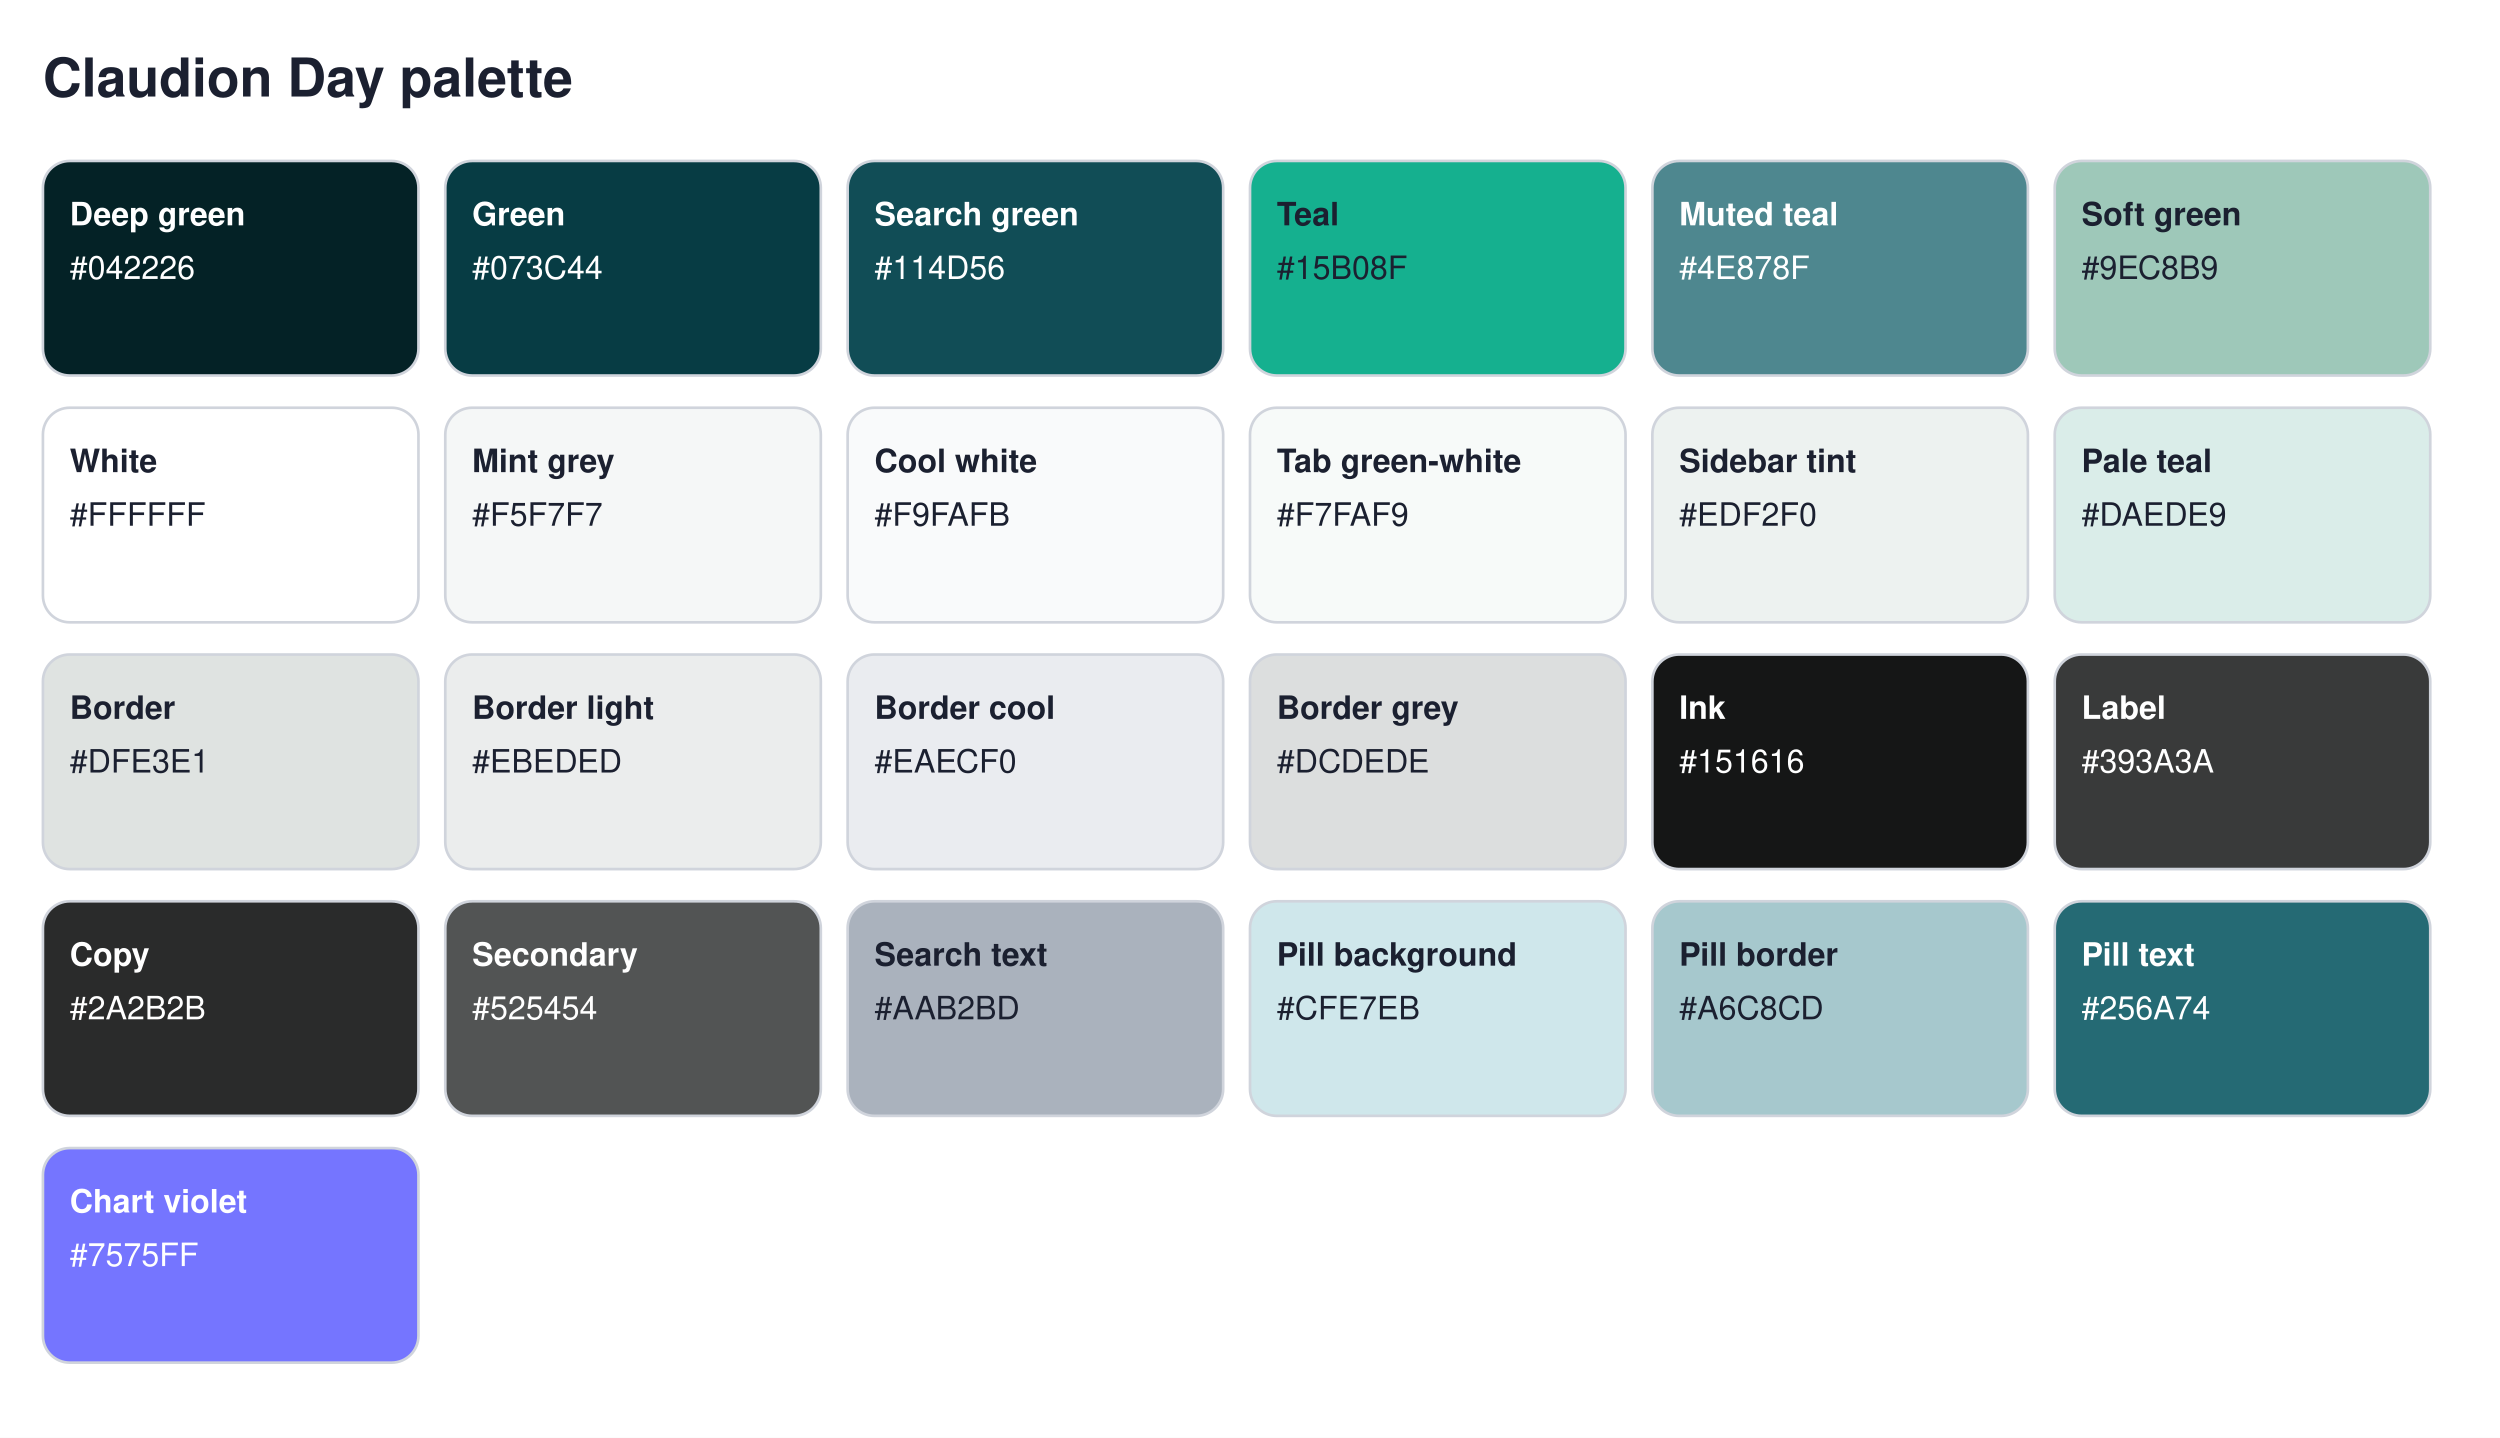
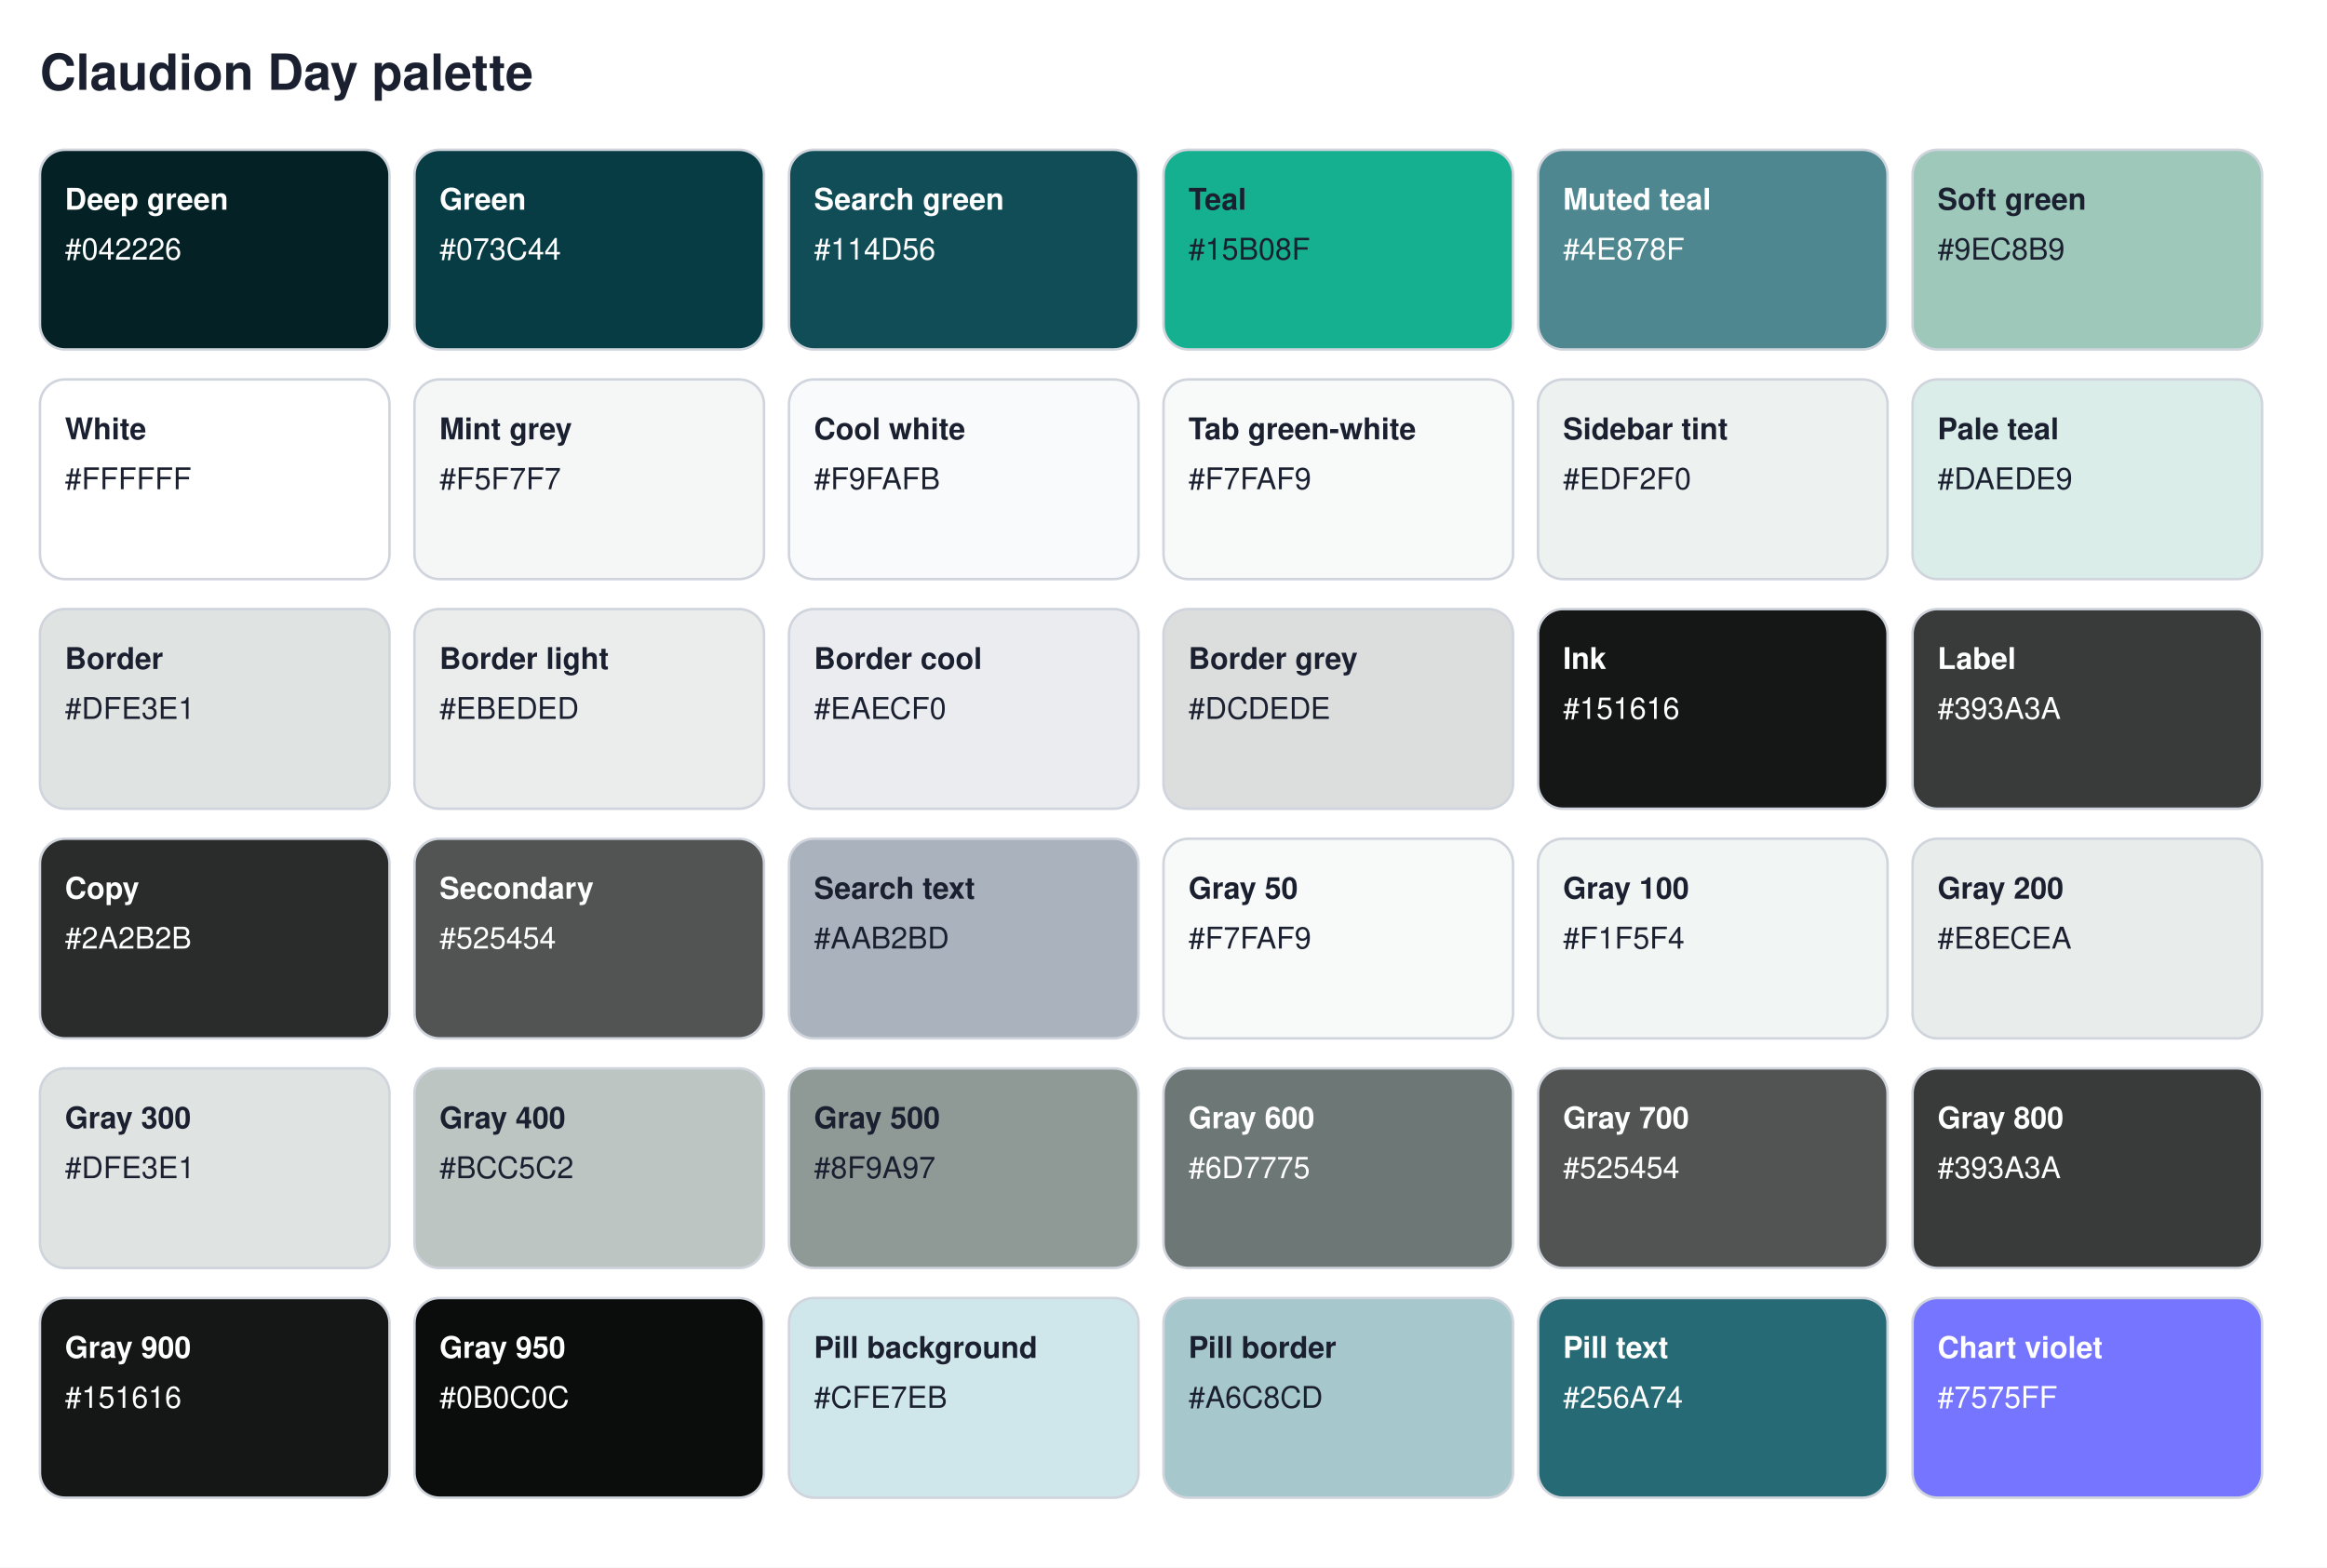
- <svg xmlns="http://www.w3.org/2000/svg" width="932" height="536" viewBox="0 0 932 536" font-family="Helvetica, Arial, sans-serif">
-   <rect width="932" height="536" fill="#ffffff" />
+ <svg xmlns="http://www.w3.org/2000/svg" width="932" height="628" viewBox="0 0 932 628" font-family="Helvetica, Arial, sans-serif">
+   <rect width="932" height="628" fill="#ffffff" />
  <text x="16" y="36" font-size="20" font-weight="700" fill="#1b2030">Claudion Day palette</text>
  <rect x="16" y="60" width="140" height="80" rx="10" fill="#042226" stroke="#d0d4dc" />
  <text x="26" y="84" font-size="12" font-weight="700" fill="#ffffff">Deep green</text>
  <text x="26" y="104" font-size="12" fill="#ffffff">#042226</text>
  <rect x="166" y="60" width="140" height="80" rx="10" fill="#073c44" stroke="#d0d4dc" />
  <text x="176" y="84" font-size="12" font-weight="700" fill="#ffffff">Green</text>
  <text x="176" y="104" font-size="12" fill="#ffffff">#073C44</text>
  <rect x="316" y="60" width="140" height="80" rx="10" fill="#114d56" stroke="#d0d4dc" />
  <text x="326" y="84" font-size="12" font-weight="700" fill="#ffffff">Search green</text>
  <text x="326" y="104" font-size="12" fill="#ffffff">#114D56</text>
  <rect x="466" y="60" width="140" height="80" rx="10" fill="#15b08f" stroke="#d0d4dc" />
  <text x="476" y="84" font-size="12" font-weight="700" fill="#1b2030">Teal</text>
  <text x="476" y="104" font-size="12" fill="#1b2030">#15B08F</text>
  <rect x="616" y="60" width="140" height="80" rx="10" fill="#4e878f" stroke="#d0d4dc" />
  <text x="626" y="84" font-size="12" font-weight="700" fill="#ffffff">Muted teal</text>
  <text x="626" y="104" font-size="12" fill="#ffffff">#4E878F</text>
  <rect x="766" y="60" width="140" height="80" rx="10" fill="#9ec8b9" stroke="#d0d4dc" />
  <text x="776" y="84" font-size="12" font-weight="700" fill="#1b2030">Soft green</text>
  <text x="776" y="104" font-size="12" fill="#1b2030">#9EC8B9</text>
  <rect x="16" y="152" width="140" height="80" rx="10" fill="#ffffff" stroke="#d0d4dc" />
  <text x="26" y="176" font-size="12" font-weight="700" fill="#1b2030">White</text>
  <text x="26" y="196" font-size="12" fill="#1b2030">#FFFFFF</text>
  <rect x="166" y="152" width="140" height="80" rx="10" fill="#f5f7f7" stroke="#d0d4dc" />
  <text x="176" y="176" font-size="12" font-weight="700" fill="#1b2030">Mint grey</text>
  <text x="176" y="196" font-size="12" fill="#1b2030">#F5F7F7</text>
  <rect x="316" y="152" width="140" height="80" rx="10" fill="#f9fafb" stroke="#d0d4dc" />
  <text x="326" y="176" font-size="12" font-weight="700" fill="#1b2030">Cool white</text>
  <text x="326" y="196" font-size="12" fill="#1b2030">#F9FAFB</text>
  <rect x="466" y="152" width="140" height="80" rx="10" fill="#f7faf9" stroke="#d0d4dc" />
  <text x="476" y="176" font-size="12" font-weight="700" fill="#1b2030">Tab green-white</text>
  <text x="476" y="196" font-size="12" fill="#1b2030">#F7FAF9</text>
  <rect x="616" y="152" width="140" height="80" rx="10" fill="#edf2f0" stroke="#d0d4dc" />
  <text x="626" y="176" font-size="12" font-weight="700" fill="#1b2030">Sidebar tint</text>
  <text x="626" y="196" font-size="12" fill="#1b2030">#EDF2F0</text>
  <rect x="766" y="152" width="140" height="80" rx="10" fill="#daede9" stroke="#d0d4dc" />
  <text x="776" y="176" font-size="12" font-weight="700" fill="#1b2030">Pale teal</text>
  <text x="776" y="196" font-size="12" fill="#1b2030">#DAEDE9</text>
  <rect x="16" y="244" width="140" height="80" rx="10" fill="#dfe3e1" stroke="#d0d4dc" />
  <text x="26" y="268" font-size="12" font-weight="700" fill="#1b2030">Border</text>
  <text x="26" y="288" font-size="12" fill="#1b2030">#DFE3E1</text>
  <rect x="166" y="244" width="140" height="80" rx="10" fill="#ebeded" stroke="#d0d4dc" />
  <text x="176" y="268" font-size="12" font-weight="700" fill="#1b2030">Border light</text>
  <text x="176" y="288" font-size="12" fill="#1b2030">#EBEDED</text>
  <rect x="316" y="244" width="140" height="80" rx="10" fill="#eaecf0" stroke="#d0d4dc" />
  <text x="326" y="268" font-size="12" font-weight="700" fill="#1b2030">Border cool</text>
  <text x="326" y="288" font-size="12" fill="#1b2030">#EAECF0</text>
  <rect x="466" y="244" width="140" height="80" rx="10" fill="#dcdede" stroke="#d0d4dc" />
  <text x="476" y="268" font-size="12" font-weight="700" fill="#1b2030">Border grey</text>
  <text x="476" y="288" font-size="12" fill="#1b2030">#DCDEDE</text>
  <rect x="616" y="244" width="140" height="80" rx="10" fill="#151616" stroke="#d0d4dc" />
  <text x="626" y="268" font-size="12" font-weight="700" fill="#ffffff">Ink</text>
  <text x="626" y="288" font-size="12" fill="#ffffff">#151616</text>
  <rect x="766" y="244" width="140" height="80" rx="10" fill="#393a3a" stroke="#d0d4dc" />
  <text x="776" y="268" font-size="12" font-weight="700" fill="#ffffff">Label</text>
  <text x="776" y="288" font-size="12" fill="#ffffff">#393A3A</text>
  <rect x="16" y="336" width="140" height="80" rx="10" fill="#2a2b2b" stroke="#d0d4dc" />
  <text x="26" y="360" font-size="12" font-weight="700" fill="#ffffff">Copy</text>
  <text x="26" y="380" font-size="12" fill="#ffffff">#2A2B2B</text>
  <rect x="166" y="336" width="140" height="80" rx="10" fill="#525454" stroke="#d0d4dc" />
  <text x="176" y="360" font-size="12" font-weight="700" fill="#ffffff">Secondary</text>
  <text x="176" y="380" font-size="12" fill="#ffffff">#525454</text>
  <rect x="316" y="336" width="140" height="80" rx="10" fill="#aab2bd" stroke="#d0d4dc" />
  <text x="326" y="360" font-size="12" font-weight="700" fill="#1b2030">Search text</text>
  <text x="326" y="380" font-size="12" fill="#1b2030">#AAB2BD</text>
-   <rect x="466" y="336" width="140" height="80" rx="10" fill="#cfe7eb" stroke="#d0d4dc" />
-   <text x="476" y="360" font-size="12" font-weight="700" fill="#1b2030">Pill background</text>
-   <text x="476" y="380" font-size="12" fill="#1b2030">#CFE7EB</text>
-   <rect x="616" y="336" width="140" height="80" rx="10" fill="#a6c8cd" stroke="#d0d4dc" />
-   <text x="626" y="360" font-size="12" font-weight="700" fill="#1b2030">Pill border</text>
-   <text x="626" y="380" font-size="12" fill="#1b2030">#A6C8CD</text>
-   <rect x="766" y="336" width="140" height="80" rx="10" fill="#256a74" stroke="#d0d4dc" />
-   <text x="776" y="360" font-size="12" font-weight="700" fill="#ffffff">Pill text</text>
-   <text x="776" y="380" font-size="12" fill="#ffffff">#256A74</text>
-   <rect x="16" y="428" width="140" height="80" rx="10" fill="#7575ff" stroke="#d0d4dc" />
-   <text x="26" y="452" font-size="12" font-weight="700" fill="#ffffff">Chart violet</text>
-   <text x="26" y="472" font-size="12" fill="#ffffff">#7575FF</text>
+   <rect x="466" y="336" width="140" height="80" rx="10" fill="#f7faf9" stroke="#d0d4dc" />
+   <text x="476" y="360" font-size="12" font-weight="700" fill="#1b2030">Gray 50</text>
+   <text x="476" y="380" font-size="12" fill="#1b2030">#F7FAF9</text>
+   <rect x="616" y="336" width="140" height="80" rx="10" fill="#f1f5f4" stroke="#d0d4dc" />
+   <text x="626" y="360" font-size="12" font-weight="700" fill="#1b2030">Gray 100</text>
+   <text x="626" y="380" font-size="12" fill="#1b2030">#F1F5F4</text>
+   <rect x="766" y="336" width="140" height="80" rx="10" fill="#e8ecea" stroke="#d0d4dc" />
+   <text x="776" y="360" font-size="12" font-weight="700" fill="#1b2030">Gray 200</text>
+   <text x="776" y="380" font-size="12" fill="#1b2030">#E8ECEA</text>
+   <rect x="16" y="428" width="140" height="80" rx="10" fill="#dfe3e1" stroke="#d0d4dc" />
+   <text x="26" y="452" font-size="12" font-weight="700" fill="#1b2030">Gray 300</text>
+   <text x="26" y="472" font-size="12" fill="#1b2030">#DFE3E1</text>
+   <rect x="166" y="428" width="140" height="80" rx="10" fill="#bcc5c2" stroke="#d0d4dc" />
+   <text x="176" y="452" font-size="12" font-weight="700" fill="#1b2030">Gray 400</text>
+   <text x="176" y="472" font-size="12" fill="#1b2030">#BCC5C2</text>
+   <rect x="316" y="428" width="140" height="80" rx="10" fill="#8f9a97" stroke="#d0d4dc" />
+   <text x="326" y="452" font-size="12" font-weight="700" fill="#1b2030">Gray 500</text>
+   <text x="326" y="472" font-size="12" fill="#1b2030">#8F9A97</text>
+   <rect x="466" y="428" width="140" height="80" rx="10" fill="#6d7775" stroke="#d0d4dc" />
+   <text x="476" y="452" font-size="12" font-weight="700" fill="#ffffff">Gray 600</text>
+   <text x="476" y="472" font-size="12" fill="#ffffff">#6D7775</text>
+   <rect x="616" y="428" width="140" height="80" rx="10" fill="#525454" stroke="#d0d4dc" />
+   <text x="626" y="452" font-size="12" font-weight="700" fill="#ffffff">Gray 700</text>
+   <text x="626" y="472" font-size="12" fill="#ffffff">#525454</text>
+   <rect x="766" y="428" width="140" height="80" rx="10" fill="#393a3a" stroke="#d0d4dc" />
+   <text x="776" y="452" font-size="12" font-weight="700" fill="#ffffff">Gray 800</text>
+   <text x="776" y="472" font-size="12" fill="#ffffff">#393A3A</text>
+   <rect x="16" y="520" width="140" height="80" rx="10" fill="#151616" stroke="#d0d4dc" />
+   <text x="26" y="544" font-size="12" font-weight="700" fill="#ffffff">Gray 900</text>
+   <text x="26" y="564" font-size="12" fill="#ffffff">#151616</text>
+   <rect x="166" y="520" width="140" height="80" rx="10" fill="#0b0c0c" stroke="#d0d4dc" />
+   <text x="176" y="544" font-size="12" font-weight="700" fill="#ffffff">Gray 950</text>
+   <text x="176" y="564" font-size="12" fill="#ffffff">#0B0C0C</text>
+   <rect x="316" y="520" width="140" height="80" rx="10" fill="#cfe7eb" stroke="#d0d4dc" />
+   <text x="326" y="544" font-size="12" font-weight="700" fill="#1b2030">Pill background</text>
+   <text x="326" y="564" font-size="12" fill="#1b2030">#CFE7EB</text>
+   <rect x="466" y="520" width="140" height="80" rx="10" fill="#a6c8cd" stroke="#d0d4dc" />
+   <text x="476" y="544" font-size="12" font-weight="700" fill="#1b2030">Pill border</text>
+   <text x="476" y="564" font-size="12" fill="#1b2030">#A6C8CD</text>
+   <rect x="616" y="520" width="140" height="80" rx="10" fill="#256a74" stroke="#d0d4dc" />
+   <text x="626" y="544" font-size="12" font-weight="700" fill="#ffffff">Pill text</text>
+   <text x="626" y="564" font-size="12" fill="#ffffff">#256A74</text>
+   <rect x="766" y="520" width="140" height="80" rx="10" fill="#7575ff" stroke="#d0d4dc" />
+   <text x="776" y="544" font-size="12" font-weight="700" fill="#ffffff">Chart violet</text>
+   <text x="776" y="564" font-size="12" fill="#ffffff">#7575FF</text>
</svg>
